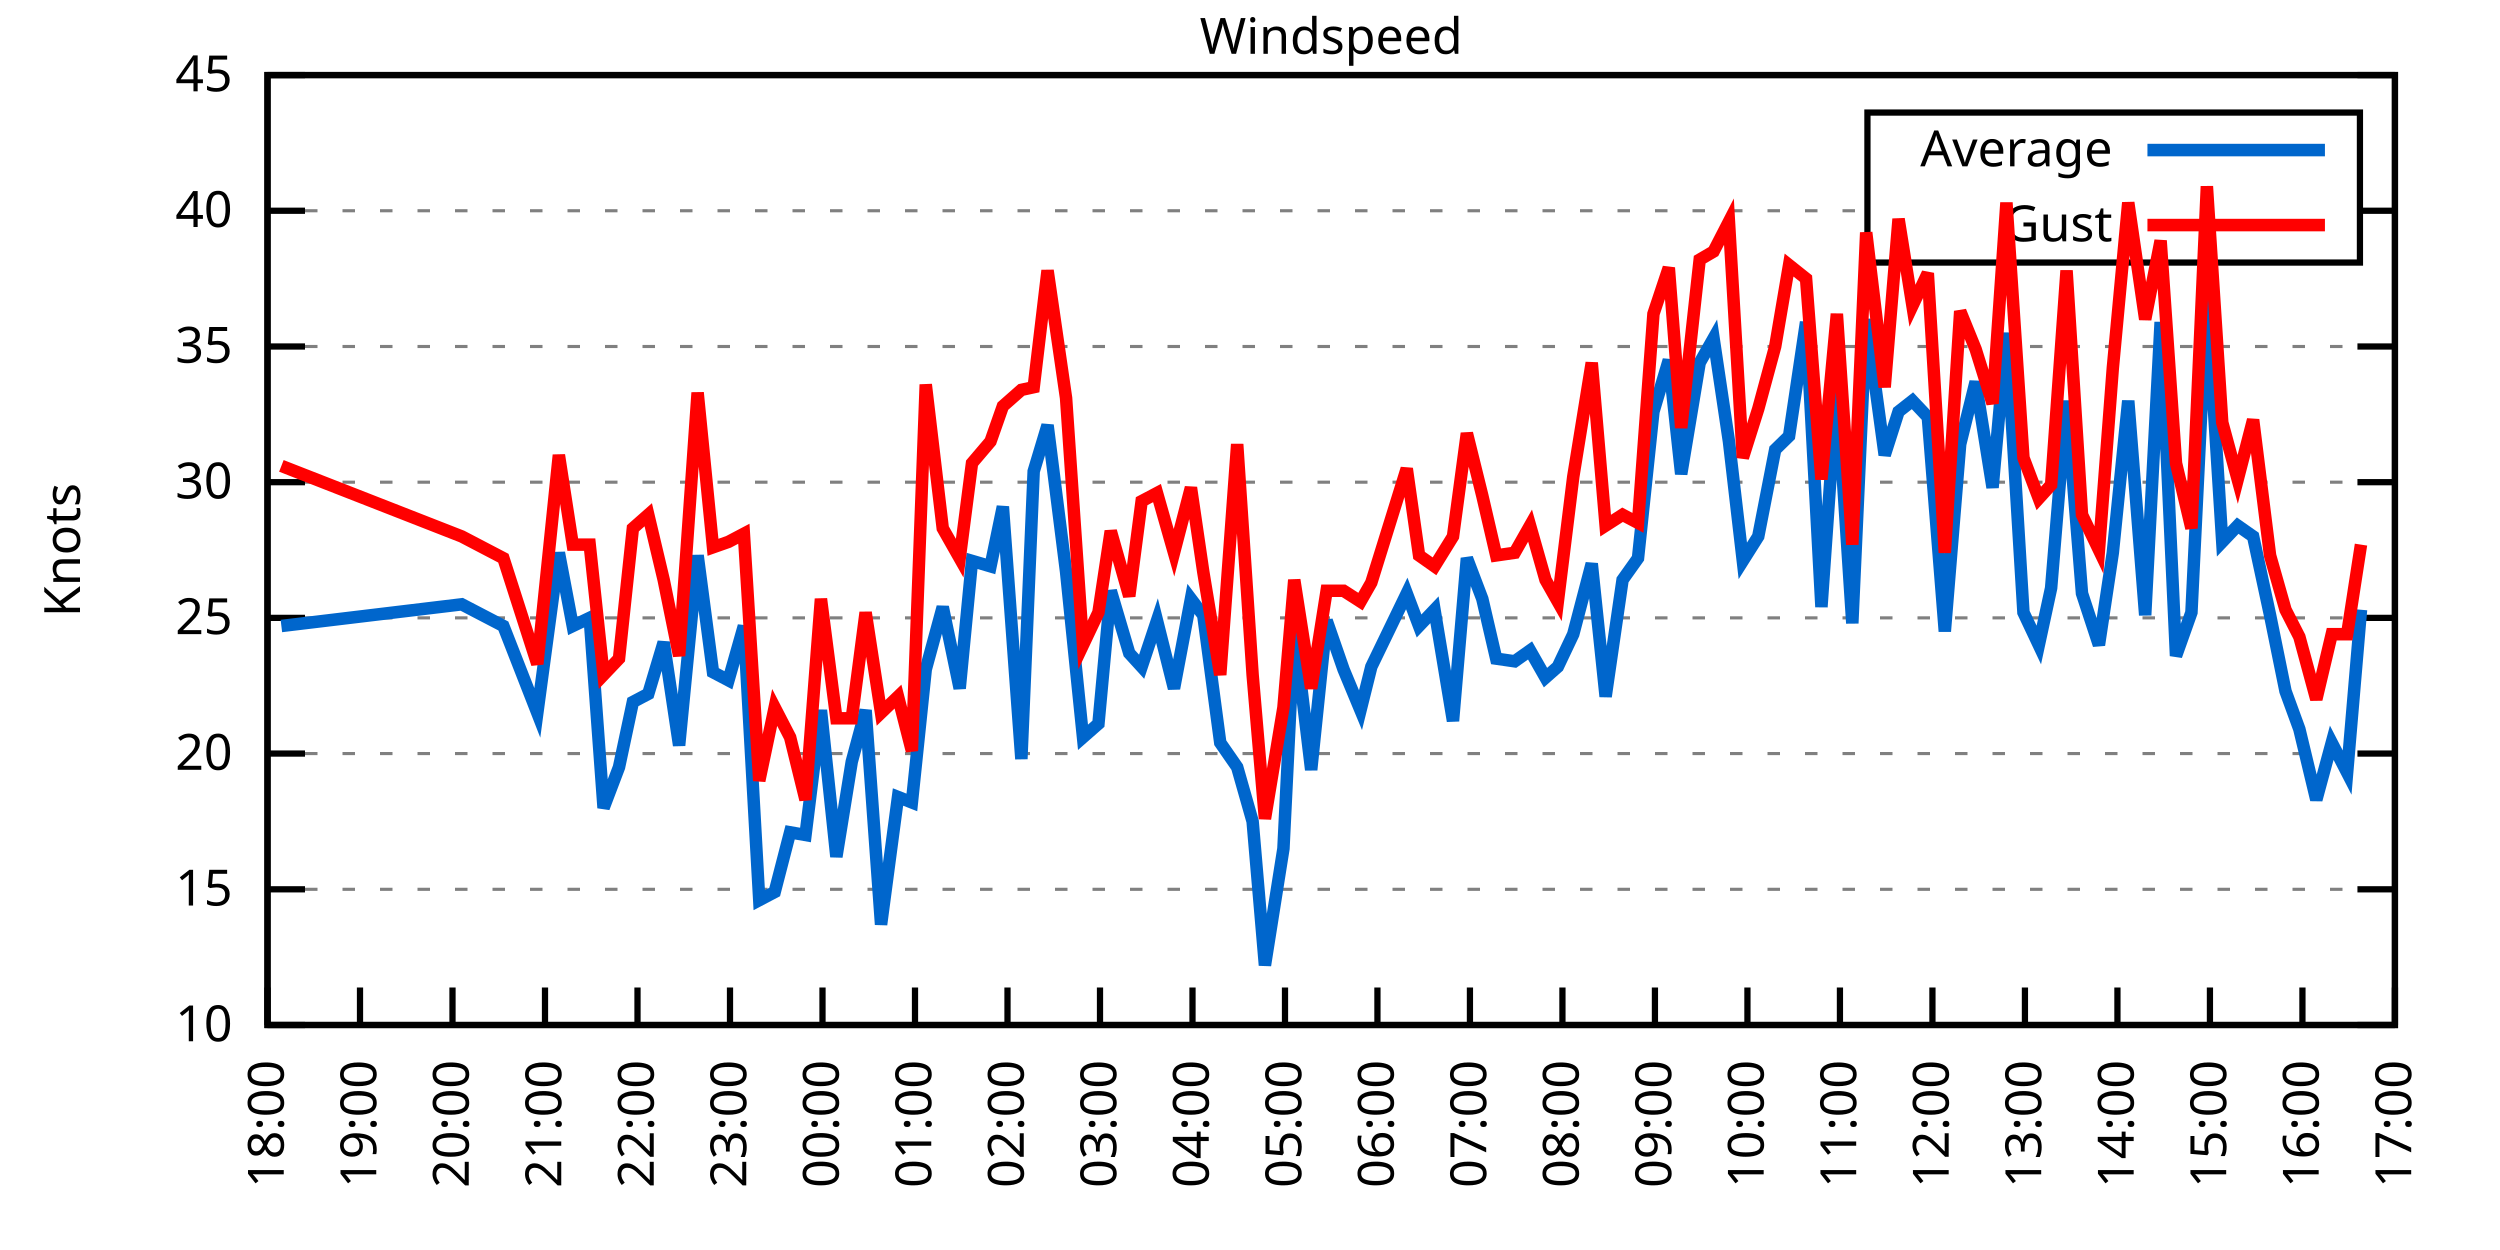
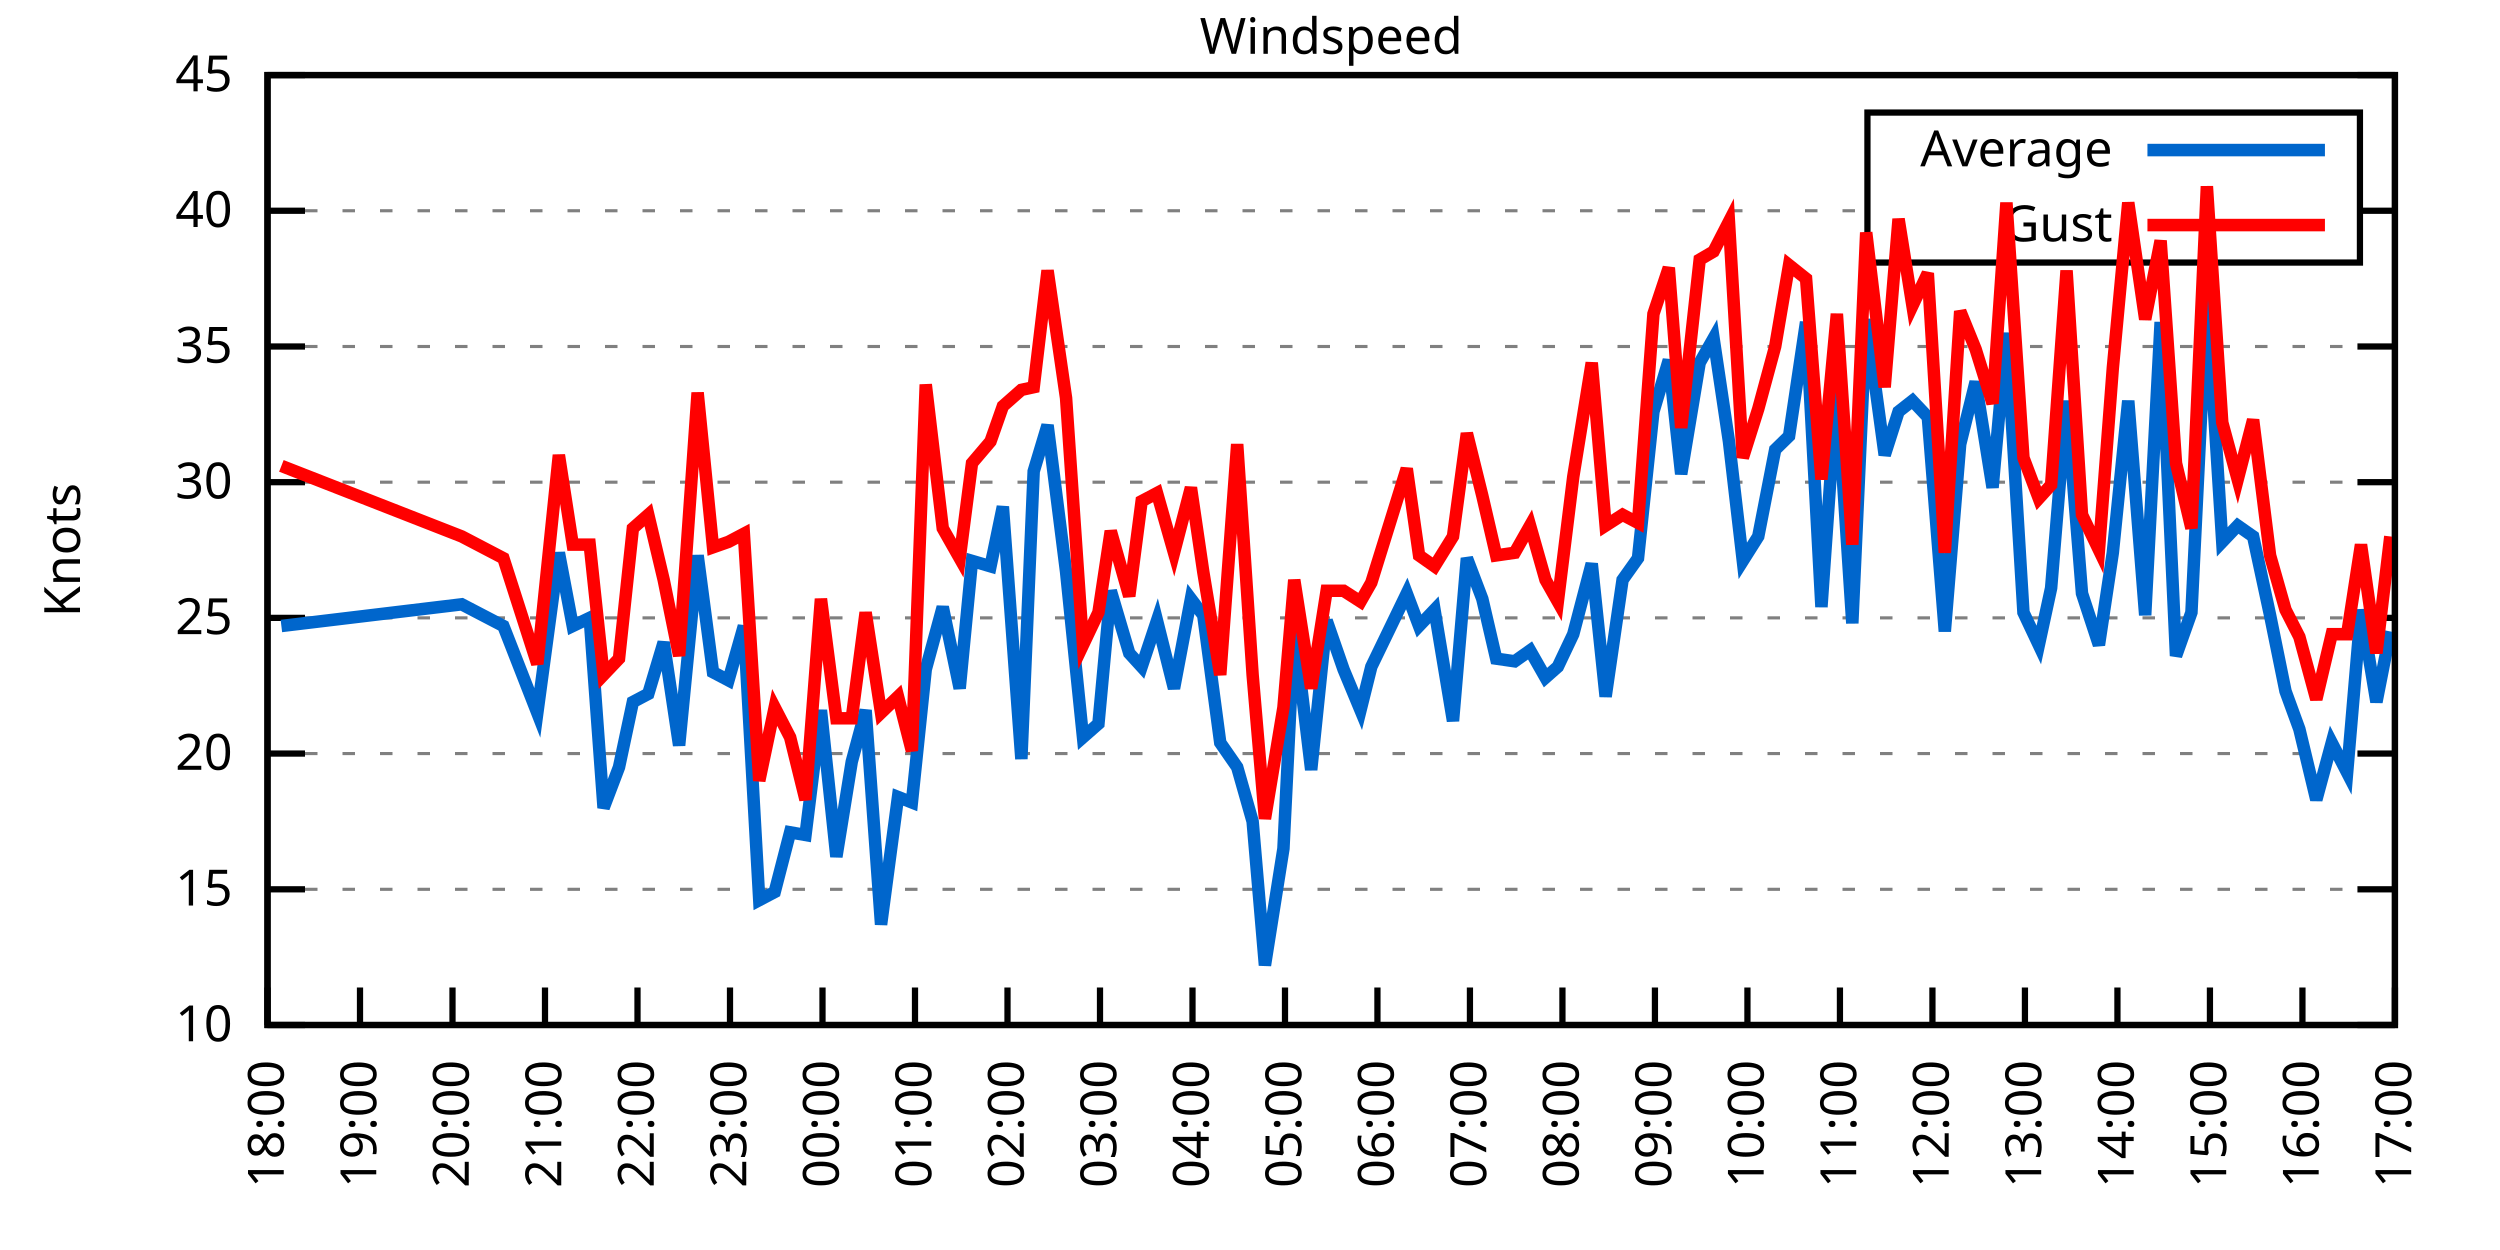
<svg xmlns="http://www.w3.org/2000/svg" xmlns:xlink="http://www.w3.org/1999/xlink" width="400" height="200" viewBox="0 0 400 200">
  <g id="gnuplot_canvas">
    <rect x="0" y="0" width="400" height="200" fill="none" />
    <defs>
      <circle id="gpDot" r="0.5" stroke-width="0.5" stroke="currentColor" />
      <path id="gpPt0" stroke-width="0.333" stroke="currentColor" d="M-1,0 h2 M0,-1 v2" />
      <path id="gpPt1" stroke-width="0.333" stroke="currentColor" d="M-1,-1 L1,1 M1,-1 L-1,1" />
      <path id="gpPt2" stroke-width="0.333" stroke="currentColor" d="M-1,0 L1,0 M0,-1 L0,1 M-1,-1 L1,1 M-1,1 L1,-1" />
      <rect id="gpPt3" stroke-width="0.333" stroke="currentColor" x="-1" y="-1" width="2" height="2" />
      <rect id="gpPt4" stroke-width="0.333" stroke="currentColor" fill="currentColor" x="-1" y="-1" width="2" height="2" />
      <circle id="gpPt5" stroke-width="0.333" stroke="currentColor" cx="0" cy="0" r="1" />
      <use xlink:href="#gpPt5" id="gpPt6" fill="currentColor" stroke="none" />
      <path id="gpPt7" stroke-width="0.333" stroke="currentColor" d="M0,-1.33 L-1.33,0.67 L1.33,0.67 z" />
      <use xlink:href="#gpPt7" id="gpPt8" fill="currentColor" stroke="none" />
      <use xlink:href="#gpPt7" id="gpPt9" stroke="currentColor" transform="rotate(180)" />
      <use xlink:href="#gpPt9" id="gpPt10" fill="currentColor" stroke="none" />
      <use xlink:href="#gpPt3" id="gpPt11" stroke="currentColor" transform="rotate(45)" />
      <use xlink:href="#gpPt11" id="gpPt12" fill="currentColor" stroke="none" />
      <path id="gpPt13" stroke-width="0.333" stroke="currentColor" d="M0,1.330 L1.265,0.411 L0.782,-1.067 L-0.782,-1.076 L-1.265,0.411 z" />
      <use xlink:href="#gpPt13" id="gpPt14" fill="currentColor" stroke="none" />
      <filter id="textbox" filterUnits="objectBoundingBox" x="0" y="0" height="1" width="1">
        <feFlood flood-color="white" flood-opacity="1" result="bgnd" />
        <feComposite in="SourceGraphic" in2="bgnd" operator="atop" />
      </filter>
      <filter id="greybox" filterUnits="objectBoundingBox" x="0" y="0" height="1" width="1">
        <feFlood flood-color="lightgrey" flood-opacity="1" result="grey" />
        <feComposite in="SourceGraphic" in2="grey" operator="atop" />
      </filter>
    </defs>
    <g fill="none" color="white" stroke="currentColor" stroke-width="1.00" stroke-linecap="butt" stroke-linejoin="miter">
</g>
    <g fill="none" color="black" stroke="currentColor" stroke-width="1.00" stroke-linecap="butt" stroke-linejoin="miter">
      <g stroke="none" shape-rendering="crispEdges">
        <polygon fill="rgb(255, 255, 255)" points="42.80,164.00 383.18,164.00 383.18,12.02 42.80,12.02 " />
      </g>
    </g>
    <g fill="none" color="black" stroke="currentColor" stroke-width="1.00" stroke-linecap="butt" stroke-linejoin="miter">
</g>
    <g fill="none" color="black" stroke="black" stroke-width="0.50" stroke-linecap="butt" stroke-linejoin="miter">
</g>
    <g fill="none" color="gray" stroke="currentColor" stroke-width="0.50" stroke-linecap="butt" stroke-linejoin="miter">
      <path stroke="gray" stroke-dasharray="2,4" class="gridline" d="M42.80,164.00 L383.19,164.00  " />
    </g>
    <g fill="none" color="gray" stroke="gray" stroke-width="1.00" stroke-linecap="butt" stroke-linejoin="miter">
</g>
    <g fill="none" color="black" stroke="currentColor" stroke-width="1.00" stroke-linecap="butt" stroke-linejoin="miter">
      <path stroke="black" d="M42.80,164.00 L48.80,164.00 M383.19,164.00 L377.19,164.00  " />
      <g transform="translate(37.20,166.60)" stroke="none" fill="black" font-family="Sans" font-size="8.00" text-anchor="end">
        <text>
          <tspan font-family="Sans"> 10</tspan>
        </text>
      </g>
    </g>
    <g fill="none" color="black" stroke="currentColor" stroke-width="1.00" stroke-linecap="butt" stroke-linejoin="miter">
</g>
    <g fill="none" color="black" stroke="black" stroke-width="0.50" stroke-linecap="butt" stroke-linejoin="miter">
</g>
    <g fill="none" color="gray" stroke="currentColor" stroke-width="0.50" stroke-linecap="butt" stroke-linejoin="miter">
      <path stroke="gray" stroke-dasharray="2,4" class="gridline" d="M42.80,142.29 L383.19,142.29  " />
    </g>
    <g fill="none" color="gray" stroke="gray" stroke-width="1.00" stroke-linecap="butt" stroke-linejoin="miter">
</g>
    <g fill="none" color="black" stroke="currentColor" stroke-width="1.00" stroke-linecap="butt" stroke-linejoin="miter">
      <path stroke="black" d="M42.80,142.29 L48.80,142.29 M383.19,142.29 L377.19,142.29  " />
      <g transform="translate(37.20,144.89)" stroke="none" fill="black" font-family="Sans" font-size="8.00" text-anchor="end">
        <text>
          <tspan font-family="Sans"> 15</tspan>
        </text>
      </g>
    </g>
    <g fill="none" color="black" stroke="currentColor" stroke-width="1.00" stroke-linecap="butt" stroke-linejoin="miter">
</g>
    <g fill="none" color="black" stroke="black" stroke-width="0.50" stroke-linecap="butt" stroke-linejoin="miter">
</g>
    <g fill="none" color="gray" stroke="currentColor" stroke-width="0.50" stroke-linecap="butt" stroke-linejoin="miter">
      <path stroke="gray" stroke-dasharray="2,4" class="gridline" d="M42.80,120.57 L383.19,120.57  " />
    </g>
    <g fill="none" color="gray" stroke="gray" stroke-width="1.00" stroke-linecap="butt" stroke-linejoin="miter">
</g>
    <g fill="none" color="black" stroke="currentColor" stroke-width="1.00" stroke-linecap="butt" stroke-linejoin="miter">
      <path stroke="black" d="M42.80,120.57 L48.80,120.57 M383.19,120.57 L377.19,120.57  " />
      <g transform="translate(37.20,123.17)" stroke="none" fill="black" font-family="Sans" font-size="8.00" text-anchor="end">
        <text>
          <tspan font-family="Sans"> 20</tspan>
        </text>
      </g>
    </g>
    <g fill="none" color="black" stroke="currentColor" stroke-width="1.00" stroke-linecap="butt" stroke-linejoin="miter">
</g>
    <g fill="none" color="black" stroke="black" stroke-width="0.50" stroke-linecap="butt" stroke-linejoin="miter">
</g>
    <g fill="none" color="gray" stroke="currentColor" stroke-width="0.50" stroke-linecap="butt" stroke-linejoin="miter">
      <path stroke="gray" stroke-dasharray="2,4" class="gridline" d="M42.80,98.86 L383.19,98.86  " />
    </g>
    <g fill="none" color="gray" stroke="gray" stroke-width="1.00" stroke-linecap="butt" stroke-linejoin="miter">
</g>
    <g fill="none" color="black" stroke="currentColor" stroke-width="1.00" stroke-linecap="butt" stroke-linejoin="miter">
      <path stroke="black" d="M42.80,98.86 L48.80,98.86 M383.19,98.86 L377.19,98.86  " />
      <g transform="translate(37.20,101.46)" stroke="none" fill="black" font-family="Sans" font-size="8.00" text-anchor="end">
        <text>
          <tspan font-family="Sans"> 25</tspan>
        </text>
      </g>
    </g>
    <g fill="none" color="black" stroke="currentColor" stroke-width="1.00" stroke-linecap="butt" stroke-linejoin="miter">
</g>
    <g fill="none" color="black" stroke="black" stroke-width="0.50" stroke-linecap="butt" stroke-linejoin="miter">
</g>
    <g fill="none" color="gray" stroke="currentColor" stroke-width="0.50" stroke-linecap="butt" stroke-linejoin="miter">
      <path stroke="gray" stroke-dasharray="2,4" class="gridline" d="M42.80,77.15 L383.19,77.15  " />
    </g>
    <g fill="none" color="gray" stroke="gray" stroke-width="1.00" stroke-linecap="butt" stroke-linejoin="miter">
</g>
    <g fill="none" color="black" stroke="currentColor" stroke-width="1.00" stroke-linecap="butt" stroke-linejoin="miter">
      <path stroke="black" d="M42.80,77.15 L48.80,77.15 M383.19,77.15 L377.19,77.15  " />
      <g transform="translate(37.20,79.75)" stroke="none" fill="black" font-family="Sans" font-size="8.00" text-anchor="end">
        <text>
          <tspan font-family="Sans"> 30</tspan>
        </text>
      </g>
    </g>
    <g fill="none" color="black" stroke="currentColor" stroke-width="1.00" stroke-linecap="butt" stroke-linejoin="miter">
</g>
    <g fill="none" color="black" stroke="black" stroke-width="0.50" stroke-linecap="butt" stroke-linejoin="miter">
</g>
    <g fill="none" color="gray" stroke="currentColor" stroke-width="0.50" stroke-linecap="butt" stroke-linejoin="miter">
      <path stroke="gray" stroke-dasharray="2,4" class="gridline" d="M42.80,55.44 L383.19,55.44  " />
    </g>
    <g fill="none" color="gray" stroke="gray" stroke-width="1.00" stroke-linecap="butt" stroke-linejoin="miter">
</g>
    <g fill="none" color="black" stroke="currentColor" stroke-width="1.00" stroke-linecap="butt" stroke-linejoin="miter">
      <path stroke="black" d="M42.80,55.44 L48.80,55.44 M383.19,55.44 L377.19,55.44  " />
      <g transform="translate(37.20,58.04)" stroke="none" fill="black" font-family="Sans" font-size="8.00" text-anchor="end">
        <text>
          <tspan font-family="Sans"> 35</tspan>
        </text>
      </g>
    </g>
    <g fill="none" color="black" stroke="currentColor" stroke-width="1.00" stroke-linecap="butt" stroke-linejoin="miter">
</g>
    <g fill="none" color="black" stroke="black" stroke-width="0.50" stroke-linecap="butt" stroke-linejoin="miter">
</g>
    <g fill="none" color="gray" stroke="currentColor" stroke-width="0.50" stroke-linecap="butt" stroke-linejoin="miter">
      <path stroke="gray" stroke-dasharray="2,4" class="gridline" d="M42.80,33.72 L298.79,33.72 M377.59,33.72 L383.19,33.72  " />
    </g>
    <g fill="none" color="gray" stroke="gray" stroke-width="1.00" stroke-linecap="butt" stroke-linejoin="miter">
</g>
    <g fill="none" color="black" stroke="currentColor" stroke-width="1.00" stroke-linecap="butt" stroke-linejoin="miter">
      <path stroke="black" d="M42.80,33.72 L48.80,33.72 M383.19,33.72 L377.19,33.72  " />
      <g transform="translate(37.20,36.32)" stroke="none" fill="black" font-family="Sans" font-size="8.00" text-anchor="end">
        <text>
          <tspan font-family="Sans"> 40</tspan>
        </text>
      </g>
    </g>
    <g fill="none" color="black" stroke="currentColor" stroke-width="1.00" stroke-linecap="butt" stroke-linejoin="miter">
</g>
    <g fill="none" color="black" stroke="black" stroke-width="0.50" stroke-linecap="butt" stroke-linejoin="miter">
</g>
    <g fill="none" color="gray" stroke="currentColor" stroke-width="0.50" stroke-linecap="butt" stroke-linejoin="miter">
      <path stroke="gray" stroke-dasharray="2,4" class="gridline" d="M42.80,12.01 L383.19,12.01  " />
    </g>
    <g fill="none" color="gray" stroke="gray" stroke-width="1.00" stroke-linecap="butt" stroke-linejoin="miter">
</g>
    <g fill="none" color="black" stroke="currentColor" stroke-width="1.00" stroke-linecap="butt" stroke-linejoin="miter">
      <path stroke="black" d="M42.80,12.01 L48.80,12.01 M383.19,12.01 L377.19,12.01  " />
      <g transform="translate(37.20,14.61)" stroke="none" fill="black" font-family="Sans" font-size="8.00" text-anchor="end">
        <text>
          <tspan font-family="Sans"> 45</tspan>
        </text>
      </g>
    </g>
    <g fill="none" color="black" stroke="currentColor" stroke-width="1.00" stroke-linecap="butt" stroke-linejoin="miter">
      <path stroke="black" d="M42.80,164.00 L42.80,158.00  " />
      <g transform="translate(45.40,169.60) rotate(270.00)" stroke="none" fill="black" font-family="Sans" font-size="8.00" text-anchor="end">
        <text>
          <tspan font-family="Sans">18:00</tspan>
        </text>
      </g>
    </g>
    <g fill="none" color="black" stroke="currentColor" stroke-width="1.00" stroke-linecap="butt" stroke-linejoin="miter">
      <path stroke="black" d="M57.60,164.00 L57.60,158.00  " />
      <g transform="translate(60.20,169.60) rotate(270.00)" stroke="none" fill="black" font-family="Sans" font-size="8.00" text-anchor="end">
        <text>
          <tspan font-family="Sans">19:00</tspan>
        </text>
      </g>
    </g>
    <g fill="none" color="black" stroke="currentColor" stroke-width="1.00" stroke-linecap="butt" stroke-linejoin="miter">
      <path stroke="black" d="M72.40,164.00 L72.40,158.00  " />
      <g transform="translate(75.00,169.60) rotate(270.00)" stroke="none" fill="black" font-family="Sans" font-size="8.00" text-anchor="end">
        <text>
          <tspan font-family="Sans">20:00</tspan>
        </text>
      </g>
    </g>
    <g fill="none" color="black" stroke="currentColor" stroke-width="1.00" stroke-linecap="butt" stroke-linejoin="miter">
      <path stroke="black" d="M87.20,164.00 L87.20,158.00  " />
      <g transform="translate(89.80,169.60) rotate(270.00)" stroke="none" fill="black" font-family="Sans" font-size="8.00" text-anchor="end">
        <text>
          <tspan font-family="Sans">21:00</tspan>
        </text>
      </g>
    </g>
    <g fill="none" color="black" stroke="currentColor" stroke-width="1.00" stroke-linecap="butt" stroke-linejoin="miter">
      <path stroke="black" d="M102.00,164.00 L102.00,158.00  " />
      <g transform="translate(104.60,169.60) rotate(270.00)" stroke="none" fill="black" font-family="Sans" font-size="8.00" text-anchor="end">
        <text>
          <tspan font-family="Sans">22:00</tspan>
        </text>
      </g>
    </g>
    <g fill="none" color="black" stroke="currentColor" stroke-width="1.00" stroke-linecap="butt" stroke-linejoin="miter">
      <path stroke="black" d="M116.80,164.00 L116.80,158.00  " />
      <g transform="translate(119.40,169.60) rotate(270.00)" stroke="none" fill="black" font-family="Sans" font-size="8.00" text-anchor="end">
        <text>
          <tspan font-family="Sans">23:00</tspan>
        </text>
      </g>
    </g>
    <g fill="none" color="black" stroke="currentColor" stroke-width="1.00" stroke-linecap="butt" stroke-linejoin="miter">
      <path stroke="black" d="M131.60,164.00 L131.60,158.00  " />
      <g transform="translate(134.20,169.60) rotate(270.00)" stroke="none" fill="black" font-family="Sans" font-size="8.00" text-anchor="end">
        <text>
          <tspan font-family="Sans">00:00</tspan>
        </text>
      </g>
    </g>
    <g fill="none" color="black" stroke="currentColor" stroke-width="1.00" stroke-linecap="butt" stroke-linejoin="miter">
      <path stroke="black" d="M146.40,164.00 L146.40,158.00  " />
      <g transform="translate(149.00,169.60) rotate(270.00)" stroke="none" fill="black" font-family="Sans" font-size="8.00" text-anchor="end">
        <text>
          <tspan font-family="Sans">01:00</tspan>
        </text>
      </g>
    </g>
    <g fill="none" color="black" stroke="currentColor" stroke-width="1.00" stroke-linecap="butt" stroke-linejoin="miter">
      <path stroke="black" d="M161.20,164.00 L161.20,158.00  " />
      <g transform="translate(163.80,169.60) rotate(270.00)" stroke="none" fill="black" font-family="Sans" font-size="8.00" text-anchor="end">
        <text>
          <tspan font-family="Sans">02:00</tspan>
        </text>
      </g>
    </g>
    <g fill="none" color="black" stroke="currentColor" stroke-width="1.00" stroke-linecap="butt" stroke-linejoin="miter">
      <path stroke="black" d="M176.00,164.00 L176.00,158.00  " />
      <g transform="translate(178.60,169.60) rotate(270.00)" stroke="none" fill="black" font-family="Sans" font-size="8.00" text-anchor="end">
        <text>
          <tspan font-family="Sans">03:00</tspan>
        </text>
      </g>
    </g>
    <g fill="none" color="black" stroke="currentColor" stroke-width="1.00" stroke-linecap="butt" stroke-linejoin="miter">
      <path stroke="black" d="M190.80,164.00 L190.80,158.00  " />
      <g transform="translate(193.40,169.60) rotate(270.00)" stroke="none" fill="black" font-family="Sans" font-size="8.00" text-anchor="end">
        <text>
          <tspan font-family="Sans">04:00</tspan>
        </text>
      </g>
    </g>
    <g fill="none" color="black" stroke="currentColor" stroke-width="1.00" stroke-linecap="butt" stroke-linejoin="miter">
      <path stroke="black" d="M205.60,164.00 L205.60,158.00  " />
      <g transform="translate(208.20,169.60) rotate(270.00)" stroke="none" fill="black" font-family="Sans" font-size="8.00" text-anchor="end">
        <text>
          <tspan font-family="Sans">05:00</tspan>
        </text>
      </g>
    </g>
    <g fill="none" color="black" stroke="currentColor" stroke-width="1.00" stroke-linecap="butt" stroke-linejoin="miter">
      <path stroke="black" d="M220.39,164.00 L220.39,158.00  " />
      <g transform="translate(222.99,169.60) rotate(270.00)" stroke="none" fill="black" font-family="Sans" font-size="8.00" text-anchor="end">
        <text>
          <tspan font-family="Sans">06:00</tspan>
        </text>
      </g>
    </g>
    <g fill="none" color="black" stroke="currentColor" stroke-width="1.00" stroke-linecap="butt" stroke-linejoin="miter">
      <path stroke="black" d="M235.19,164.00 L235.19,158.00  " />
      <g transform="translate(237.79,169.60) rotate(270.00)" stroke="none" fill="black" font-family="Sans" font-size="8.00" text-anchor="end">
        <text>
          <tspan font-family="Sans">07:00</tspan>
        </text>
      </g>
    </g>
    <g fill="none" color="black" stroke="currentColor" stroke-width="1.00" stroke-linecap="butt" stroke-linejoin="miter">
      <path stroke="black" d="M249.99,164.00 L249.99,158.00  " />
      <g transform="translate(252.59,169.60) rotate(270.00)" stroke="none" fill="black" font-family="Sans" font-size="8.00" text-anchor="end">
        <text>
          <tspan font-family="Sans">08:00</tspan>
        </text>
      </g>
    </g>
    <g fill="none" color="black" stroke="currentColor" stroke-width="1.00" stroke-linecap="butt" stroke-linejoin="miter">
      <path stroke="black" d="M264.79,164.00 L264.79,158.00  " />
      <g transform="translate(267.39,169.60) rotate(270.00)" stroke="none" fill="black" font-family="Sans" font-size="8.00" text-anchor="end">
        <text>
          <tspan font-family="Sans">09:00</tspan>
        </text>
      </g>
    </g>
    <g fill="none" color="black" stroke="currentColor" stroke-width="1.00" stroke-linecap="butt" stroke-linejoin="miter">
      <path stroke="black" d="M279.59,164.00 L279.59,158.00  " />
      <g transform="translate(282.19,169.60) rotate(270.00)" stroke="none" fill="black" font-family="Sans" font-size="8.00" text-anchor="end">
        <text>
          <tspan font-family="Sans">10:00</tspan>
        </text>
      </g>
    </g>
    <g fill="none" color="black" stroke="currentColor" stroke-width="1.00" stroke-linecap="butt" stroke-linejoin="miter">
      <path stroke="black" d="M294.39,164.00 L294.39,158.00  " />
      <g transform="translate(296.99,169.60) rotate(270.00)" stroke="none" fill="black" font-family="Sans" font-size="8.00" text-anchor="end">
        <text>
          <tspan font-family="Sans">11:00</tspan>
        </text>
      </g>
    </g>
    <g fill="none" color="black" stroke="currentColor" stroke-width="1.00" stroke-linecap="butt" stroke-linejoin="miter">
      <path stroke="black" d="M309.19,164.00 L309.19,158.00  " />
      <g transform="translate(311.79,169.60) rotate(270.00)" stroke="none" fill="black" font-family="Sans" font-size="8.00" text-anchor="end">
        <text>
          <tspan font-family="Sans">12:00</tspan>
        </text>
      </g>
    </g>
    <g fill="none" color="black" stroke="currentColor" stroke-width="1.00" stroke-linecap="butt" stroke-linejoin="miter">
      <path stroke="black" d="M323.99,164.00 L323.99,158.00  " />
      <g transform="translate(326.59,169.60) rotate(270.00)" stroke="none" fill="black" font-family="Sans" font-size="8.00" text-anchor="end">
        <text>
          <tspan font-family="Sans">13:00</tspan>
        </text>
      </g>
    </g>
    <g fill="none" color="black" stroke="currentColor" stroke-width="1.00" stroke-linecap="butt" stroke-linejoin="miter">
      <path stroke="black" d="M338.79,164.00 L338.79,158.00  " />
      <g transform="translate(341.39,169.60) rotate(270.00)" stroke="none" fill="black" font-family="Sans" font-size="8.00" text-anchor="end">
        <text>
          <tspan font-family="Sans">14:00</tspan>
        </text>
      </g>
    </g>
    <g fill="none" color="black" stroke="currentColor" stroke-width="1.00" stroke-linecap="butt" stroke-linejoin="miter">
      <path stroke="black" d="M353.59,164.00 L353.59,158.00  " />
      <g transform="translate(356.19,169.60) rotate(270.00)" stroke="none" fill="black" font-family="Sans" font-size="8.00" text-anchor="end">
        <text>
          <tspan font-family="Sans">15:00</tspan>
        </text>
      </g>
    </g>
    <g fill="none" color="black" stroke="currentColor" stroke-width="1.00" stroke-linecap="butt" stroke-linejoin="miter">
      <path stroke="black" d="M368.39,164.00 L368.39,158.00  " />
      <g transform="translate(370.99,169.60) rotate(270.00)" stroke="none" fill="black" font-family="Sans" font-size="8.00" text-anchor="end">
        <text>
          <tspan font-family="Sans">16:00</tspan>
        </text>
      </g>
    </g>
    <g fill="none" color="black" stroke="currentColor" stroke-width="1.00" stroke-linecap="butt" stroke-linejoin="miter">
      <path stroke="black" d="M383.19,164.00 L383.19,158.00  " />
      <g transform="translate(385.79,169.60) rotate(270.00)" stroke="none" fill="black" font-family="Sans" font-size="8.00" text-anchor="end">
        <text>
          <tspan font-family="Sans">17:00</tspan>
        </text>
      </g>
    </g>
    <g fill="none" color="black" stroke="currentColor" stroke-width="1.00" stroke-linecap="butt" stroke-linejoin="miter">
</g>
    <g fill="none" color="black" stroke="currentColor" stroke-width="1.00" stroke-linecap="butt" stroke-linejoin="miter">
      <path stroke="black" d="M42.80,12.01 L42.80,164.00 L383.19,164.00 L383.19,12.01 L42.80,12.01 Z  " />
    </g>
    <g fill="none" color="black" stroke="currentColor" stroke-width="1.00" stroke-linecap="butt" stroke-linejoin="miter">
</g>
    <g fill="none" color="black" stroke="currentColor" stroke-width="1.00" stroke-linecap="butt" stroke-linejoin="miter">
      <path stroke="black" d="M298.79,42.01 L298.79,18.01 L377.59,18.01 L377.59,42.01 L298.79,42.01 Z  " />
    </g>
    <g id="Windspeed_plot_1">
      <g fill="none" color="white" stroke="black" stroke-width="2.00" stroke-linecap="butt" stroke-linejoin="miter">
</g>
      <g fill="none" color="black" stroke="currentColor" stroke-width="2.00" stroke-linecap="butt" stroke-linejoin="miter">
        <g transform="translate(337.99,26.61)" stroke="none" fill="black" font-family="Sans" font-size="8.00" text-anchor="end">
          <text>
            <tspan font-family="Sans">Average</tspan>
          </text>
        </g>
      </g>
      <g fill="none" color="black" stroke="currentColor" stroke-width="2.00" stroke-linecap="butt" stroke-linejoin="miter">
-         <path stroke="rgb(  0, 102, 204)" d="M343.59,24.01 L371.99,24.01 M45.02,100.16 L73.88,96.69 L80.54,100.16 L85.97,114.06 L89.42,88.44 L91.64,100.16   L94.35,98.86 L96.57,129.26 L99.04,122.75 L101.26,112.32 L103.72,111.02 L106.19,102.77 L108.66,119.27 L111.62,88.87   L114.08,107.55 L116.55,108.85 L119.02,100.16 L121.48,144.02 L123.95,142.72 L126.42,133.17 L128.88,133.60 L131.35,113.63   L133.82,137.08 L136.28,121.88 L138.50,113.63 L140.97,147.93 L143.68,127.52 L145.90,128.39 L148.12,107.11 L150.84,97.12   L153.55,110.15 L155.52,89.74 L158.48,90.61 L160.46,81.06 L163.42,121.44 L165.39,75.41 L167.61,68.03 L170.57,91.48   L173.28,117.97 L175.75,115.80 L177.72,94.52 L180.68,104.51 L182.66,106.68 L185.12,99.30 L187.84,110.15 L190.55,95.82   L192.52,98.43 L195.24,118.84 L197.95,122.75 L200.42,131.43 L202.39,154.45 L205.35,135.77 L207.08,100.60 L209.79,123.18   L212.26,99.30 L214.97,107.11 L217.68,113.63 L219.41,106.68 L225.08,94.95 L227.05,100.16 L229.52,97.56 L232.48,115.36   L234.70,89.31 L237.17,95.82 L239.39,105.38 L242.35,105.81 L244.81,104.07 L247.28,108.42 L249.25,106.68 L251.72,101.47   L254.68,90.18 L256.90,111.45 L259.61,92.78 L262.08,89.31 L264.55,65.86 L267.01,57.61 L268.99,75.85 L271.95,58.04   L274.17,54.13 L276.63,70.63 L278.85,89.74 L281.32,85.83 L284.03,71.94 L286.25,69.77 L288.97,51.53 L291.43,97.12   L293.90,61.95 L296.37,99.73 L298.59,51.09 L301.55,72.81 L303.77,65.86 L305.99,64.12 L308.45,66.73 L311.17,101.03   L313.63,71.07 L316.10,61.08 L318.81,78.02 L321.03,53.26 L323.75,97.99 L326.21,103.20 L328.18,94.08 L330.65,64.12   L333.12,94.95 L335.83,103.20 L338.05,88.44 L340.52,64.12 L343.23,98.43 L345.70,51.53 L348.16,104.94 L350.63,97.99   L353.10,47.62 L355.56,86.70 L358.03,84.10 L360.50,85.83 L363.21,98.43 L365.68,110.59 L367.90,116.67 L370.61,127.96   L373.08,118.84 L375.54,123.61 L377.76,97.56  " />
+         <path stroke="rgb(  0, 102, 204)" d="M343.59,24.01 L371.99,24.01 M45.02,100.16 L73.88,96.69 L80.54,100.16 L85.97,114.06 L89.42,88.44 L91.64,100.16   L94.35,98.86 L96.57,129.26 L99.04,122.75 L101.26,112.32 L103.72,111.02 L106.19,102.77 L108.66,119.27 L111.62,88.87   L114.08,107.55 L116.55,108.85 L119.02,100.16 L121.48,144.02 L123.95,142.72 L126.42,133.17 L128.88,133.60 L131.35,113.63   L133.82,137.08 L136.28,121.88 L138.50,113.63 L140.97,147.93 L143.68,127.52 L145.90,128.39 L148.12,107.11 L150.84,97.12   L153.55,110.15 L155.52,89.74 L158.48,90.61 L160.46,81.06 L163.42,121.44 L165.39,75.41 L167.61,68.03 L170.57,91.48   L173.28,117.97 L175.75,115.80 L177.72,94.52 L180.68,104.51 L182.66,106.68 L185.12,99.30 L187.84,110.15 L190.55,95.82   L192.52,98.43 L195.24,118.84 L197.95,122.75 L200.42,131.43 L202.39,154.45 L205.35,135.77 L207.08,100.60 L209.79,123.18   L212.26,99.30 L214.97,107.11 L217.68,113.63 L219.41,106.68 L225.08,94.95 L227.05,100.16 L229.52,97.56 L232.48,115.36   L234.70,89.31 L237.17,95.82 L239.39,105.38 L242.35,105.81 L244.81,104.07 L247.28,108.42 L249.25,106.68 L251.72,101.47   L254.68,90.18 L256.90,111.45 L259.61,92.78 L262.08,89.31 L264.55,65.86 L267.01,57.61 L268.99,75.85 L271.95,58.04   L274.17,54.13 L276.63,70.63 L278.85,89.74 L281.32,85.83 L284.03,71.94 L286.25,69.77 L288.97,51.53 L291.43,97.12   L293.90,61.95 L296.37,99.73 L298.59,51.09 L301.55,72.81 L303.77,65.86 L305.99,64.12 L308.45,66.73 L311.17,101.03   L313.63,71.07 L316.10,61.08 L318.81,78.02 L321.03,53.26 L323.75,97.99 L326.21,103.20 L328.18,94.08 L330.65,64.12   L333.12,94.95 L335.83,103.20 L338.05,88.44 L340.52,64.12 L343.23,98.43 L345.70,51.53 L348.16,104.94 L350.63,97.99   L353.10,47.62 L355.56,86.70 L358.03,84.10 L360.50,85.83 L363.21,98.43 L365.68,110.59 L367.90,116.67 L370.61,127.96   L373.08,118.84 L375.54,123.61 L377.76,97.56 L380.23,112.32 L382.45,101.03  " />
      </g>
    </g>
    <g id="Windspeed_plot_2">
      <g fill="none" color="black" stroke="currentColor" stroke-width="2.00" stroke-linecap="butt" stroke-linejoin="miter">
        <g transform="translate(337.99,38.61)" stroke="none" fill="black" font-family="Sans" font-size="8.00" text-anchor="end">
          <text>
            <tspan font-family="Sans">Gust</tspan>
          </text>
        </g>
      </g>
      <g fill="none" color="black" stroke="currentColor" stroke-width="2.00" stroke-linecap="butt" stroke-linejoin="miter">
-         <path stroke="rgb(255,   0,   0)" d="M343.59,36.01 L371.99,36.01 M45.02,74.54 L73.88,85.83 L80.54,89.31 L85.97,106.24 L89.42,72.81 L91.64,87.14   L94.35,87.14 L96.57,107.98 L99.04,105.38 L101.26,84.53 L103.72,82.36 L106.19,92.78 L108.66,104.94 L111.62,62.82   L114.08,87.57 L116.55,86.70 L119.02,85.40 L121.48,124.92 L123.95,113.19 L126.42,117.97 L128.88,127.96 L131.35,95.82   L133.82,114.93 L136.28,114.93 L138.50,97.99 L140.97,114.06 L143.68,111.45 L145.90,120.14 L148.12,61.52 L150.84,84.53   L153.55,89.31 L155.52,74.11 L158.48,70.63 L160.46,64.99 L163.42,62.38 L165.39,61.95 L167.61,43.28 L170.57,63.69   L173.28,103.20 L175.75,97.99 L177.72,84.97 L180.68,95.39 L182.66,80.19 L185.12,78.89 L187.84,88.44 L190.55,78.02   L192.52,91.48 L195.24,107.98 L197.95,71.07 L200.42,107.98 L202.39,131.00 L205.35,113.19 L207.08,92.78 L209.79,110.15   L212.26,94.52 L214.97,94.52 L217.68,96.26 L219.41,93.22 L225.08,74.98 L227.05,88.87 L229.52,90.61 L232.48,85.83   L234.70,69.33 L237.17,79.32 L239.39,88.87 L242.35,88.44 L244.81,84.10 L247.28,92.78 L249.25,96.26 L251.72,76.28   L254.68,58.04 L256.90,84.10 L259.61,82.36 L262.08,83.66 L264.55,50.22 L267.01,42.84 L268.99,68.46 L271.95,41.54   L274.17,40.24 L276.63,35.46 L278.85,73.24 L281.32,65.42 L284.03,55.44 L286.25,42.41 L288.97,44.58 L291.43,76.71   L293.90,50.22 L296.37,87.14 L298.59,37.20 L301.55,61.95 L303.77,35.03 L305.99,48.92 L308.45,43.71 L311.17,88.44   L313.63,49.79 L316.10,55.87 L318.81,64.56 L321.03,32.42 L323.75,73.24 L326.21,79.75 L328.18,77.58 L330.65,43.28   L333.12,82.36 L335.83,88.00 L338.05,58.91 L340.52,32.42 L343.23,51.09 L345.70,38.50 L348.16,74.11 L350.63,84.53   L353.10,29.81 L355.56,67.59 L358.03,76.71 L360.50,67.16 L363.21,88.87 L365.68,97.56 L367.90,101.90 L370.61,111.89   L373.08,101.47 L375.54,101.47 L377.76,87.14  " />
+         <path stroke="rgb(255,   0,   0)" d="M343.59,36.01 L371.99,36.01 M45.02,74.54 L73.88,85.83 L80.54,89.31 L85.97,106.24 L89.42,72.81 L91.64,87.14   L94.35,87.14 L96.57,107.98 L99.04,105.38 L101.26,84.53 L103.72,82.36 L106.19,92.78 L108.66,104.94 L111.62,62.82   L114.08,87.57 L116.55,86.70 L119.02,85.40 L121.48,124.92 L123.95,113.19 L126.42,117.97 L128.88,127.96 L131.35,95.82   L133.82,114.93 L136.28,114.93 L138.50,97.99 L140.97,114.06 L143.68,111.45 L145.90,120.14 L148.12,61.52 L150.84,84.53   L153.55,89.31 L155.52,74.11 L158.48,70.63 L160.46,64.99 L163.42,62.38 L165.39,61.95 L167.61,43.28 L170.57,63.69   L173.28,103.20 L175.75,97.99 L177.72,84.97 L180.68,95.39 L182.66,80.19 L185.12,78.89 L187.84,88.44 L190.55,78.02   L192.52,91.48 L195.24,107.98 L197.95,71.07 L200.42,107.98 L202.39,131.00 L205.35,113.19 L207.08,92.78 L209.79,110.15   L212.26,94.52 L214.97,94.52 L217.68,96.26 L219.41,93.22 L225.08,74.98 L227.05,88.87 L229.52,90.61 L232.48,85.83   L234.70,69.33 L237.17,79.32 L239.39,88.87 L242.35,88.44 L244.81,84.10 L247.28,92.78 L249.25,96.26 L251.72,76.28   L254.68,58.04 L256.90,84.10 L259.61,82.36 L262.08,83.66 L264.55,50.22 L267.01,42.84 L268.99,68.46 L271.95,41.54   L274.17,40.24 L276.63,35.46 L278.85,73.24 L281.32,65.42 L284.03,55.44 L286.25,42.41 L288.97,44.58 L291.43,76.71   L293.90,50.22 L296.37,87.14 L298.59,37.20 L301.55,61.95 L303.77,35.03 L305.99,48.92 L308.45,43.71 L311.17,88.44   L313.63,49.79 L316.10,55.87 L318.81,64.56 L321.03,32.42 L323.75,73.24 L326.21,79.75 L328.18,77.58 L330.65,43.28   L333.12,82.36 L335.83,88.00 L338.05,58.91 L340.52,32.42 L343.23,51.09 L345.70,38.50 L348.16,74.11 L350.63,84.53   L353.10,29.81 L355.56,67.59 L358.03,76.71 L360.50,67.16 L363.21,88.87 L365.68,97.56 L367.90,101.90 L370.61,111.89   L373.08,101.47 L375.54,101.47 L377.76,87.14 L380.23,104.51 L382.45,85.83  " />
      </g>
    </g>
    <g fill="none" color="black" stroke="currentColor" stroke-width="2.00" stroke-linecap="butt" stroke-linejoin="miter">
</g>
    <g fill="none" color="black" stroke="black" stroke-width="1.00" stroke-linecap="butt" stroke-linejoin="miter">
</g>
    <g fill="none" color="black" stroke="currentColor" stroke-width="1.00" stroke-linecap="butt" stroke-linejoin="miter">
      <path stroke="black" d="M42.80,12.01 L42.80,164.00 L383.19,164.00 L383.19,12.01 L42.80,12.01 Z  " />
      <g transform="translate(12.80,88.01) rotate(270.00)" stroke="none" fill="black" font-family="Sans" font-size="8.00" text-anchor="middle">
        <text>
          <tspan font-family="Sans">Knots</tspan>
        </text>
      </g>
    </g>
    <g fill="none" color="black" stroke="currentColor" stroke-width="1.00" stroke-linecap="butt" stroke-linejoin="miter">
</g>
    <g fill="none" color="black" stroke="currentColor" stroke-width="1.00" stroke-linecap="butt" stroke-linejoin="miter">
      <g transform="translate(212.99,8.61)" stroke="none" fill="black" font-family="Sans" font-size="8.00" text-anchor="middle">
        <text>
          <tspan font-family="Sans">Windspeed</tspan>
        </text>
      </g>
    </g>
    <g fill="none" color="black" stroke="currentColor" stroke-width="1.00" stroke-linecap="butt" stroke-linejoin="miter">
</g>
  </g>
</svg>
